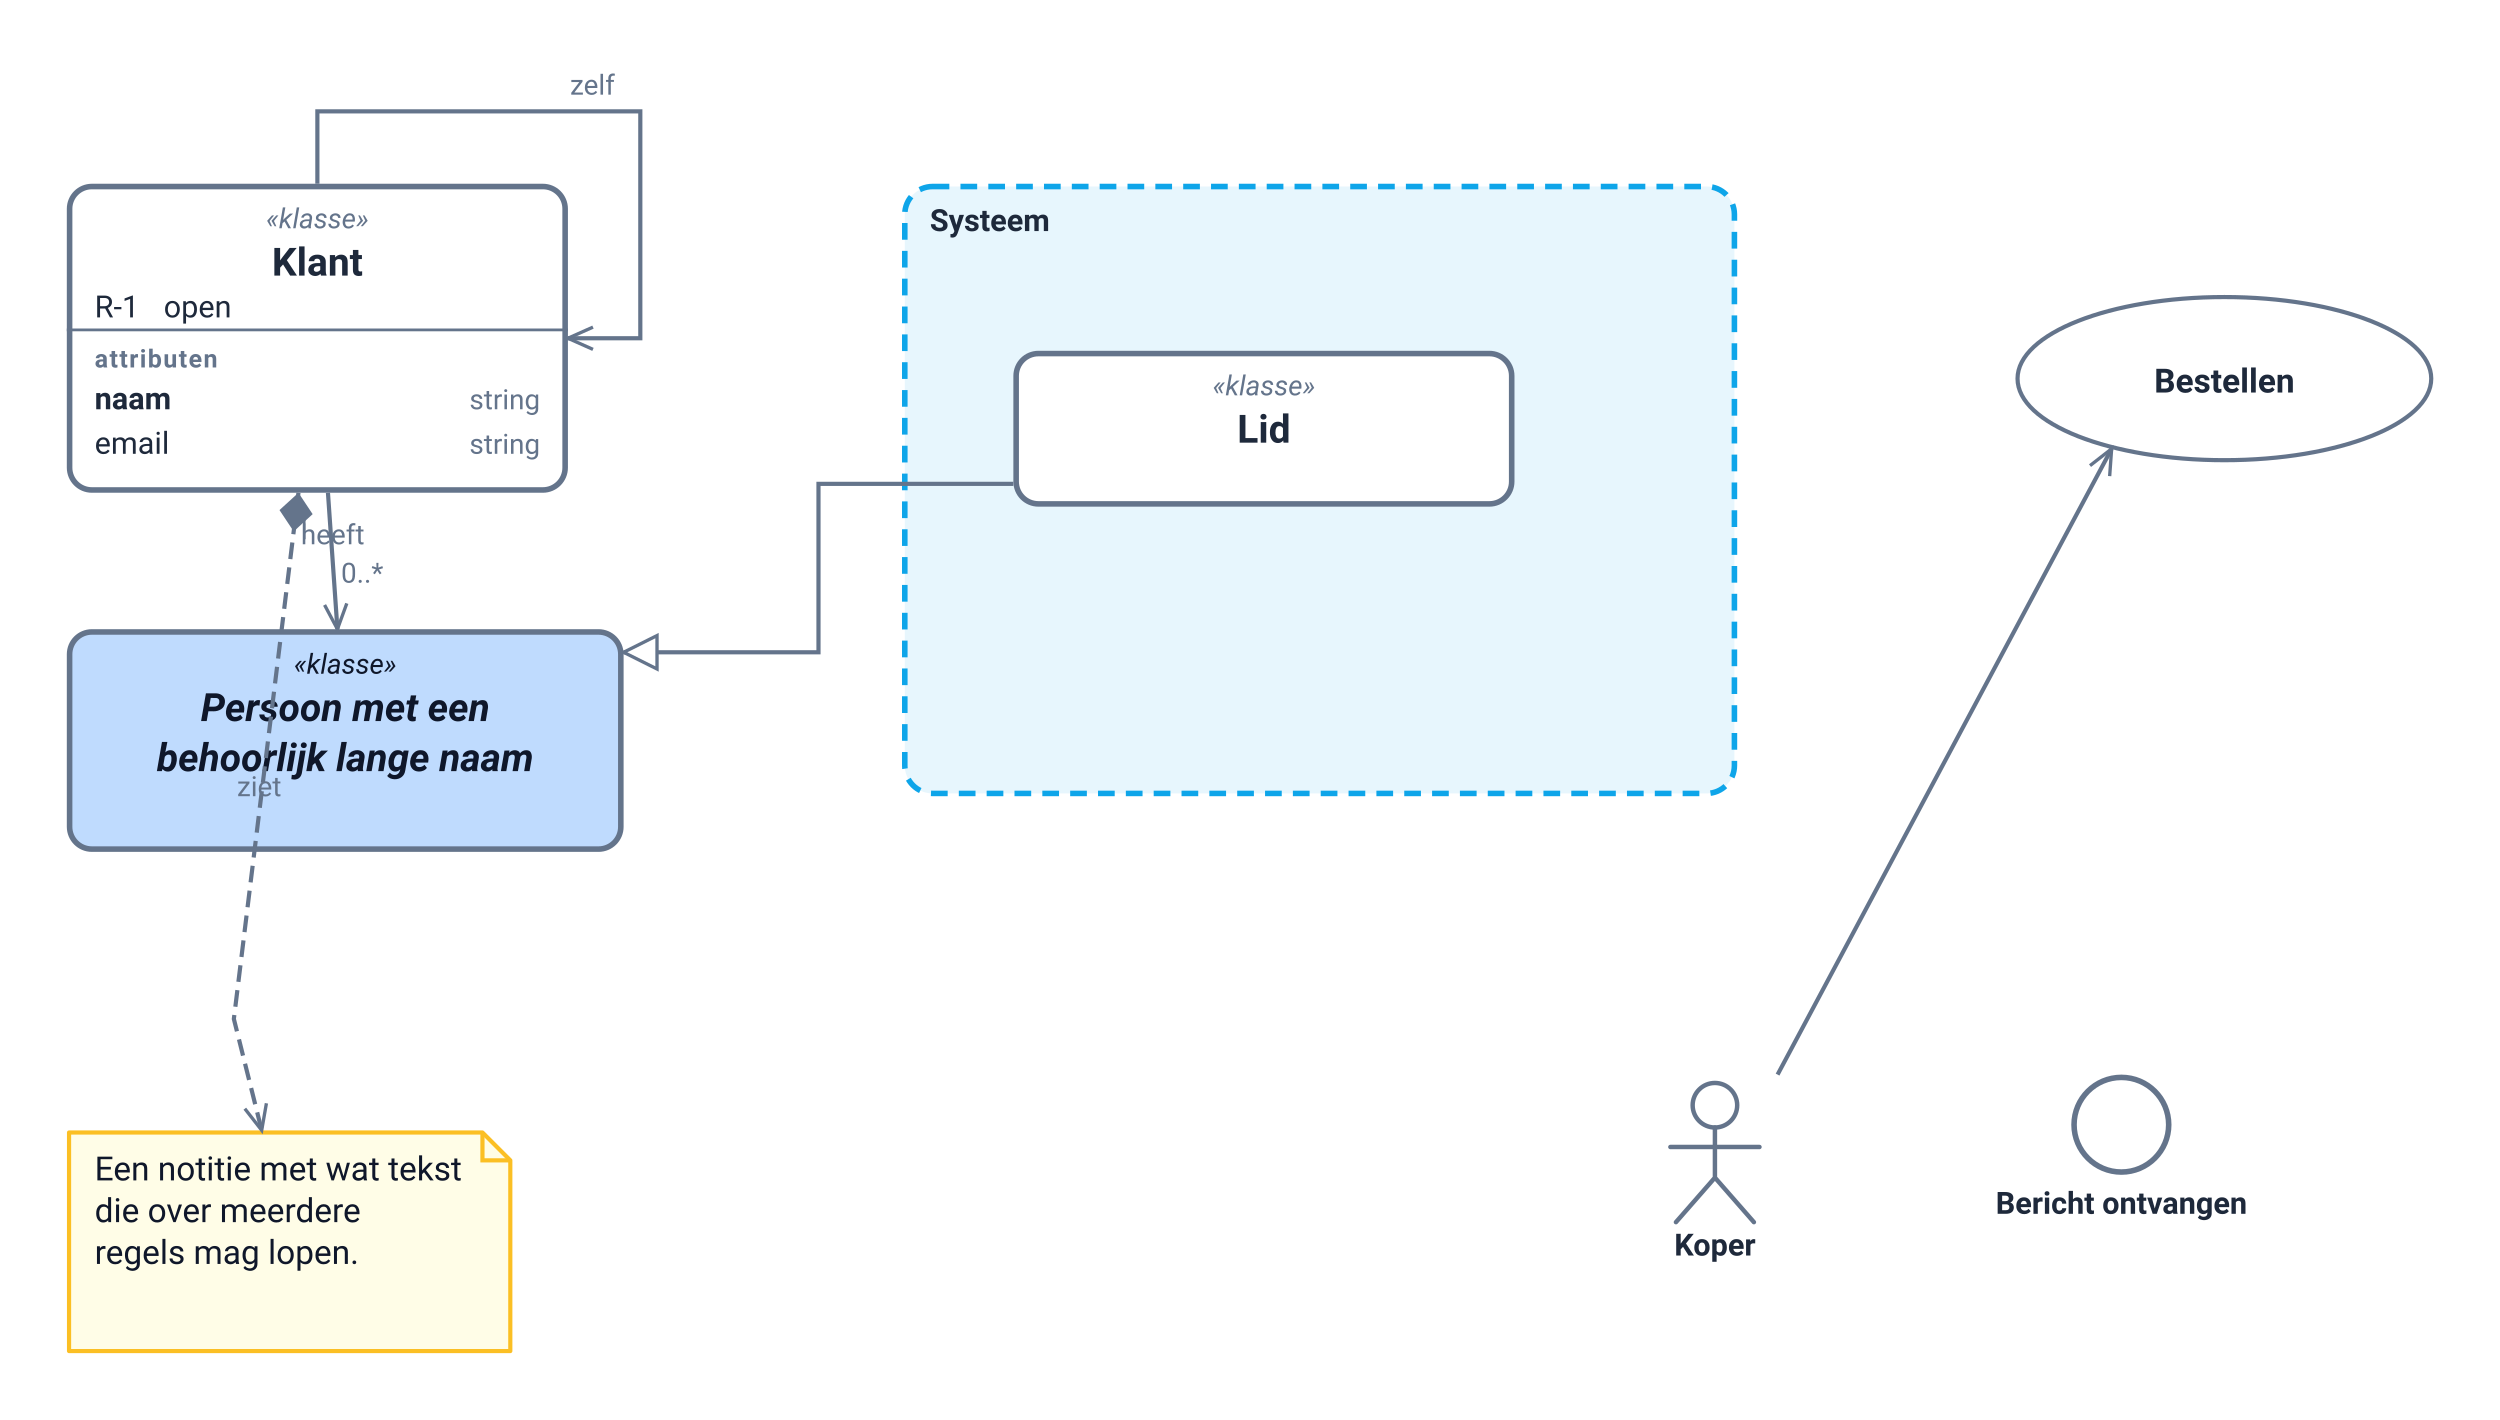
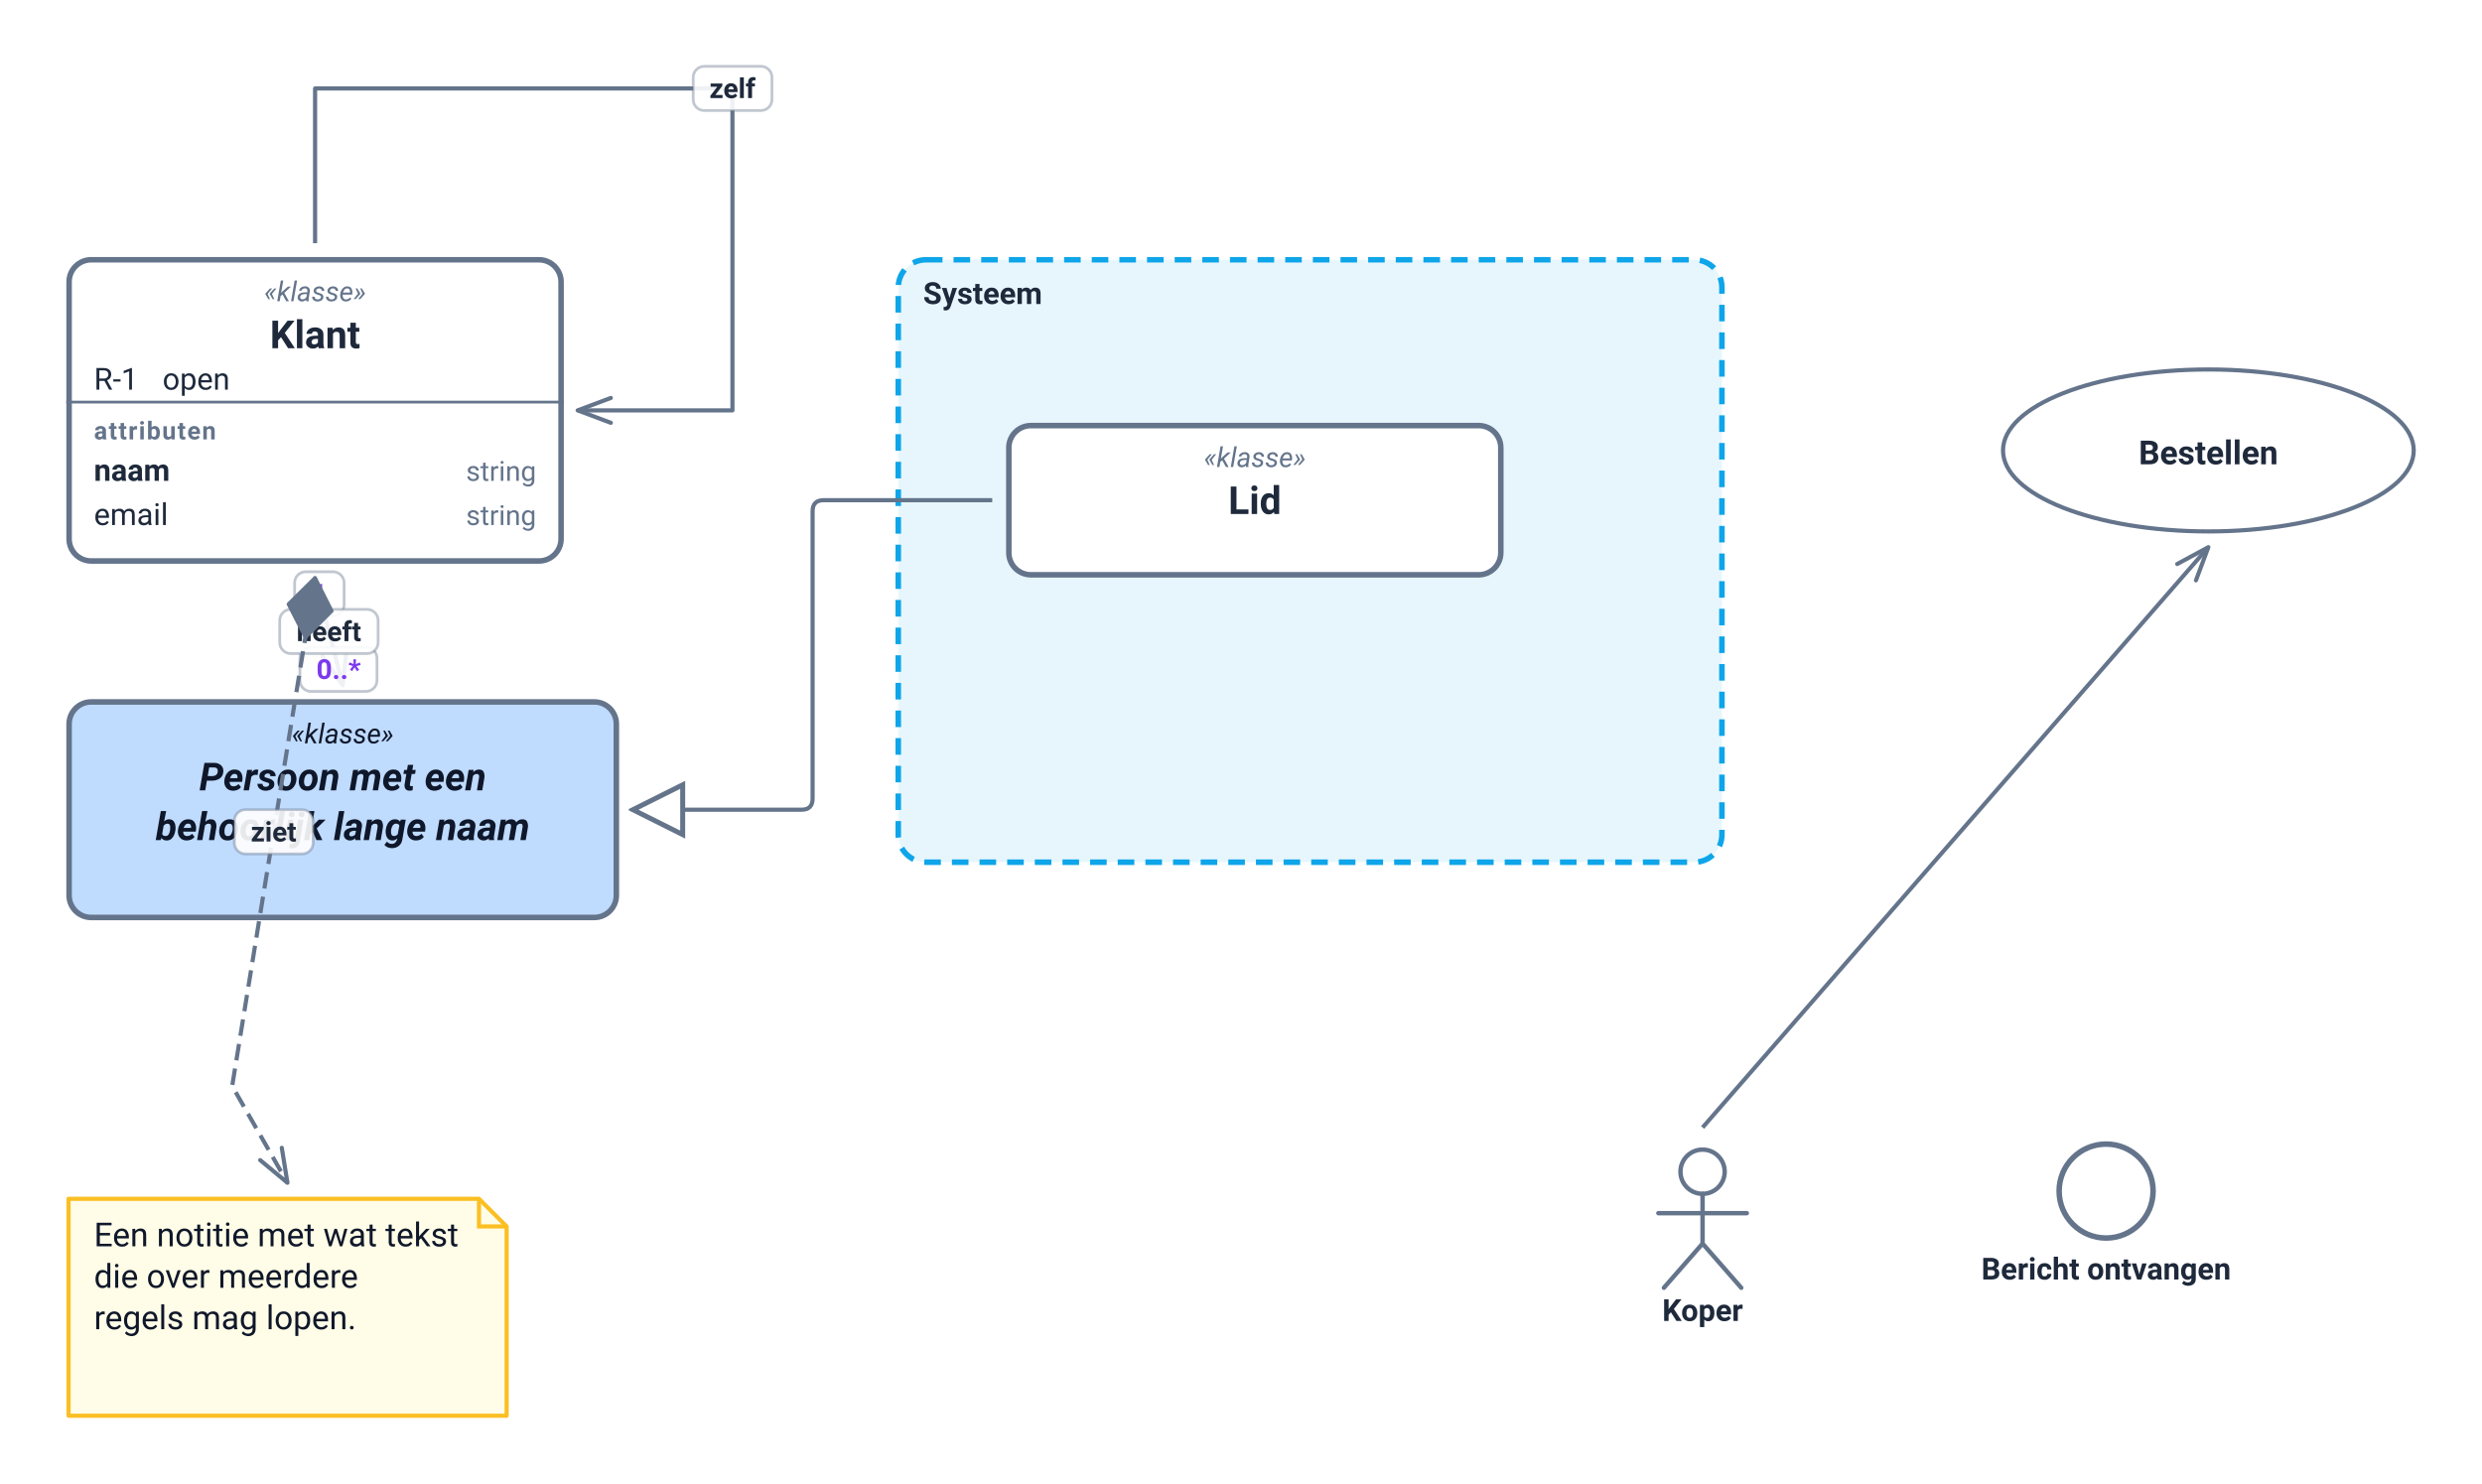
- <svg xmlns="http://www.w3.org/2000/svg" viewBox="-24 -66 898 510" width="898" height="510" role="img" class="omnium-diagram" font-family="ui-sans-serif, system-ui, -apple-system, 'Segoe UI', Roboto, sans-serif" data-tekenaar="vol">
+ <svg xmlns="http://www.w3.org/2000/svg" viewBox="-24 -93 898 537" width="898" height="537" role="img" class="omnium-diagram" font-family="ui-sans-serif, system-ui, -apple-system, 'Segoe UI', Roboto, sans-serif" data-tekenaar="vol">
  <defs>
-     <marker id="p-pijl-open-border64748b" markerWidth="12" markerHeight="10" refX="10" refY="5" orient="auto" markerUnits="userSpaceOnUse">
-       <path d="M 1 1 L 10 5 L 1 9" fill="none" stroke="var(--diagram-border, #64748b)" stroke-width="1.2" />
+     <marker id="p-pijl-open-border64748b" markerWidth="12" markerHeight="10" refX="9" refY="5" orient="auto" markerUnits="strokeWidth">
+       <path d="M 1 2 L 9 5 L 1 8" fill="none" stroke="var(--diagram-border, #64748b)" stroke-width="1" stroke-linecap="round" stroke-linejoin="round" />
    </marker>
-     <marker id="p-driehoek-border64748b" markerWidth="14" markerHeight="14" refX="13" refY="7" orient="auto" markerUnits="userSpaceOnUse">
+     <marker id="p-driehoek-border64748b" markerWidth="14" markerHeight="14" refX="13" refY="7" orient="auto" markerUnits="strokeWidth">
      <path d="M 1 1 L 13 7 L 1 13 Z" fill="var(--diagram-surface, #ffffff)" stroke="var(--diagram-border, #64748b)" stroke-width="1.2" />
-     </marker>
-     <marker id="p-ruit-border64748b-s" markerWidth="16" markerHeight="14" refX="15" refY="7" orient="auto-start-reverse" markerUnits="userSpaceOnUse">
-       <path d="M 1 7 L 8 1 L 15 7 L 8 13 Z" fill="var(--diagram-border, #64748b)" />
    </marker>
  </defs>
  <g class="dc-voorkomens">
    <g class="dc-voorkomen" transform="translate(300 0)" data-element-id="kd" data-element-type="kader">
      <rect x="1" y="1" width="298" height="218" rx="10" fill="#0ea5e9" fill-opacity="0.1" stroke="#0ea5e9" stroke-width="2" stroke-dasharray="6 4" />
      <g class="dc-inhoud">
        <text x="10" y="17" text-anchor="start" font-size="11" font-weight="700" fill="var(--diagram-text, #1e293b)" data-dc-naam="">Systeem</text>
      </g>
    </g>
    <g class="dc-voorkomen" transform="translate(0 0)" data-element-id="k1" data-element-type="klasse">
      <rect x="1" y="1" width="178" height="109" rx="8" fill="var(--diagram-surface, #ffffff)" stroke="var(--diagram-border, #64748b)" stroke-width="2" />
      <g class="dc-inhoud">
        <text x="90" y="16" text-anchor="middle" font-size="10" font-style="italic" fill="var(--diagram-muted, #64748b)" data-dc-stereotype="">«klasse»</text>
        <text x="90" y="33" text-anchor="middle" font-size="14" font-weight="700" fill="var(--diagram-text, #1e293b)" data-dc-naam="">Klant</text>
        <text x="10" y="48" font-size="11" fill="var(--diagram-text, #1e293b)" data-dc-veld="reqId">R-1</text>
        <text x="34.8" y="48" font-size="11" fill="var(--diagram-text, #1e293b)">open</text>
        <line x1="0" y1="52.5" x2="180" y2="52.5" stroke="var(--diagram-border, #64748b)" stroke-width="1" />
        <text x="10" y="66" font-size="9" font-weight="600" letter-spacing="0.5" fill="var(--diagram-muted, #64748b)">attributen</text>
        <text x="10" y="81" font-size="11" fill="var(--diagram-text, #1e293b)" font-weight="700" data-dc-veld="attributen:0">naam</text>
        <text x="170" y="81" text-anchor="end" font-size="10" fill="var(--diagram-muted, #64748b)">string</text>
        <text x="10" y="97" font-size="11" fill="var(--diagram-text, #1e293b)" data-dc-veld="attributen:1">email</text>
        <text x="170" y="97" text-anchor="end" font-size="10" fill="var(--diagram-muted, #64748b)">string</text>
      </g>
    </g>
    <g class="dc-voorkomen" transform="translate(700 40)" data-element-id="u1" data-element-type="usecase">
      <ellipse cx="75" cy="30" rx="74.3" ry="29.3" fill="var(--diagram-surface, #ffffff)" stroke="var(--diagram-border, #64748b)" stroke-width="1.5" />
      <g class="dc-inhoud">
        <text x="75" y="35" text-anchor="middle" font-size="12" font-weight="700" fill="var(--diagram-text, #1e293b)" data-dc-naam="">Bestellen</text>
      </g>
    </g>
    <g class="dc-voorkomen" transform="translate(340 60)" data-element-id="k3" data-element-type="klasse">
      <rect x="1" y="1" width="178" height="54" rx="8" fill="var(--diagram-surface, #ffffff)" stroke="var(--diagram-border, #64748b)" stroke-width="2" />
      <g class="dc-inhoud">
        <text x="90" y="16" text-anchor="middle" font-size="10" font-style="italic" fill="var(--diagram-muted, #64748b)" data-dc-stereotype="">«klasse»</text>
        <text x="90" y="33" text-anchor="middle" font-size="14" font-weight="700" fill="var(--diagram-text, #1e293b)" data-dc-naam="">Lid</text>
      </g>
    </g>
    <g class="dc-voorkomen" transform="translate(0 160)" data-element-id="k2" data-element-type="klasse">
      <rect x="1" y="1" width="198" height="78" rx="8" fill="#bfdbfe" stroke="var(--diagram-border, #64748b)" stroke-width="2" />
      <g class="dc-inhoud">
        <text x="100" y="16" text-anchor="middle" font-size="10" font-style="italic" fill="#0f172a" data-dc-stereotype="">«klasse»</text>
        <text x="100" y="33" text-anchor="middle" font-size="14" font-weight="700" font-style="italic" fill="#0f172a" data-dc-naam="">Persoon met een</text>
        <text x="100" y="51" text-anchor="middle" font-size="14" font-weight="700" font-style="italic" fill="#0f172a">behoorlijk lange naam</text>
      </g>
    </g>
    <g class="dc-voorkomen" transform="translate(560 320)" data-element-id="a1" data-element-type="actor">
      <g>
        <circle cx="32" cy="11" r="8" fill="var(--diagram-surface, #ffffff)" stroke="var(--diagram-border, #64748b)" stroke-width="1.6" />
        <path d="M 32 19 V 37 M 16 26 H 48 M 32 37 L 18 53 M 32 37 L 46 53" fill="none" stroke="var(--diagram-border, #64748b)" stroke-width="1.6" stroke-linecap="round" />
      </g>
      <g class="dc-inhoud">
        <text x="32" y="65" text-anchor="middle" font-size="11" font-weight="700" fill="var(--diagram-text, #1e293b)" data-dc-naam="">Koper</text>
      </g>
    </g>
    <g class="dc-voorkomen" transform="translate(720 320)" data-element-id="e1" data-element-type="event">
      <g>
        <circle cx="18" cy="18" r="17" fill="var(--diagram-surface, #ffffff)" stroke="var(--diagram-border, #64748b)" stroke-width="2" />
      </g>
      <text class="dc-buitenlabel" x="18" y="50" text-anchor="middle" font-size="11" font-weight="600" fill="var(--diagram-text, #1e293b)" data-dc-naam="">Bericht ontvangen</text>
    </g>
    <g class="dc-voorkomen" transform="translate(0 340)" data-element-id="n1" data-element-type="notitie">
      <g>
        <path d="M 0.8 0.8 H 149.3 L 159.3 10.8 V 79.3 H 0.8 Z" fill="#fffde7" stroke="#fbbf24" stroke-width="1.5" stroke-linejoin="round" />
        <path d="M 149.3 0.8 V 10.8 H 159.3" fill="none" stroke="#fbbf24" stroke-width="1.5" />
      </g>
      <g class="dc-inhoud">
        <text x="10" y="18" font-size="12" fill="#0f172a" text-anchor="start">Een notitie met wat tekst</text>
        <text x="10" y="33" font-size="12" fill="#0f172a" text-anchor="start">die over meerdere</text>
        <text x="10" y="48" font-size="12" fill="#0f172a" text-anchor="start">regels mag lopen.</text>
      </g>
    </g>
  </g>
  <g class="dc-lijnen">
-     <path class="dc-lijn" data-connector-id="c1" d="M 93.8 111 L 97.2 160" fill="none" stroke="var(--diagram-border, #64748b)" stroke-width="1.5" marker-end="url(#p-pijl-open-border64748b)" />
-     <text x="85" y="127.7" text-anchor="middle" font-size="10" fill="var(--diagram-muted, #64748b)">1</text>
-     <text x="106.1" y="143.3" text-anchor="middle" font-size="10" fill="var(--diagram-muted, #64748b)">0..*</text>
-     <text x="95.5" y="129.5" text-anchor="middle" font-size="10" fill="var(--diagram-muted, #64748b)" data-dc-veld="connector:c1:naam">heeft</text>
-     <path class="dc-lijn" data-connector-id="c2" d="M 340 107.8 L 328 107.8 L 270 107.8 L 270 168.3 L 212 168.3 L 200 168.3" fill="none" stroke="var(--diagram-border, #64748b)" stroke-width="1.5" marker-end="url(#p-driehoek-border64748b)" />
-     <path class="dc-lijn" data-connector-id="c4" d="M 83.2 111 L 60 300 L 70 340" fill="none" stroke="var(--diagram-border, #64748b)" stroke-width="1.5" stroke-dasharray="6 3" marker-end="url(#p-pijl-open-border64748b)" marker-start="url(#p-ruit-border64748b-s)" />
-     <text x="69.1" y="220" text-anchor="middle" font-size="10" fill="var(--diagram-muted, #64748b)" data-dc-veld="connector:c4:naam">ziet</text>
-     <path class="dc-lijn" data-connector-id="c5" d="M 90 0 L 90 -26 L 206 -26 L 206 55.5 L 180 55.5" fill="none" stroke="var(--diagram-border, #64748b)" stroke-width="1.5" marker-end="url(#p-pijl-open-border64748b)" />
-     <text x="188.8" y="-32" text-anchor="middle" font-size="10" fill="var(--diagram-muted, #64748b)" data-dc-veld="connector:c5:naam">zelf</text>
-     <path class="dc-lijn" data-connector-id="c6" d="M 614.5 320 L 734.5 95.2" fill="none" stroke="var(--diagram-border, #64748b)" stroke-width="1.5" marker-end="url(#p-pijl-open-border64748b)" />
+     <path class="dc-lijn" data-connector-id="c1" d="M 90,116L 100,155" fill="none" stroke="var(--diagram-border, #64748b)" stroke-width="1.5" stroke-linejoin="round" marker-end="url(#p-pijl-open-border64748b)" />
+     <rect x="82.6" y="113.9" width="17.9" height="16" rx="4" fill="var(--diagram-surface, #ffffff)" fill-opacity="0.9" stroke="var(--diagram-border, #64748b)" stroke-opacity="0.4" />
+     <text x="91.5" y="125.4" text-anchor="middle" font-size="10" fill="#7c3aed" font-weight="600">1</text>
+     <rect x="84.5" y="141.2" width="27.9" height="16" rx="4" fill="var(--diagram-surface, #ffffff)" fill-opacity="0.9" stroke="var(--diagram-border, #64748b)" stroke-opacity="0.4" />
+     <text x="98.5" y="152.7" text-anchor="middle" font-size="10" fill="#7c3aed" font-weight="600">0..*</text>
+     <rect x="77.2" y="127.5" width="35.6" height="16" rx="4" fill="var(--diagram-surface, #ffffff)" fill-opacity="0.9" stroke="var(--diagram-border, #64748b)" stroke-opacity="0.4" />
+     <text x="95" y="139" text-anchor="middle" font-size="10" fill="var(--diagram-text, #1e293b)" font-weight="600" data-dc-veld="connector:c1:naam">heeft</text>
+     <path class="dc-lijn" data-connector-id="c2" d="M335 88L315 88L 274,88Q 270,88 270,92L 270,196Q 270,200 266,200L225 200L205 200" fill="none" stroke="var(--diagram-border, #64748b)" stroke-width="1.5" stroke-linejoin="round" marker-end="url(#p-driehoek-border64748b)" />
+     <path class="dc-lijn" data-connector-id="c4" d="M 90 116 L 60 300 L 80 335" fill="none" stroke="var(--diagram-border, #64748b)" stroke-width="1.5" stroke-linejoin="round" stroke-dasharray="6 3" marker-end="url(#p-pijl-open-border64748b)" />
+     <polygon points="90,116 80.3,125.6 86.5,137.7 96.1,128.1" fill="var(--diagram-border, #64748b)" stroke="var(--diagram-border, #64748b)" stroke-width="1.2" stroke-linejoin="round" />
+     <rect x="60.8" y="200" width="28.5" height="16" rx="4" fill="var(--diagram-surface, #ffffff)" fill-opacity="0.9" stroke="var(--diagram-border, #64748b)" stroke-opacity="0.4" />
+     <text x="75" y="211.5" text-anchor="middle" font-size="10" fill="var(--diagram-text, #1e293b)" font-weight="600" data-dc-veld="connector:c4:naam">ziet</text>
+     <path class="dc-lijn" data-connector-id="c5" d="M 90 -5 L 90 -61 L 241 -61 L 241 55.5 L 185 55.5" fill="none" stroke="var(--diagram-border, #64748b)" stroke-width="1.5" stroke-linejoin="round" marker-end="url(#p-pijl-open-border64748b)" />
+     <rect x="226.8" y="-69" width="28.5" height="16" rx="4" fill="var(--diagram-surface, #ffffff)" fill-opacity="0.9" stroke="var(--diagram-border, #64748b)" stroke-opacity="0.4" />
+     <text x="241" y="-57.5" text-anchor="middle" font-size="10" fill="var(--diagram-text, #1e293b)" font-weight="600" data-dc-veld="connector:c5:naam">zelf</text>
+     <path class="dc-lijn" data-connector-id="c6" d="M 592,315L 775,105" fill="none" stroke="var(--diagram-border, #64748b)" stroke-width="1.5" stroke-linejoin="round" marker-end="url(#p-pijl-open-border64748b)" />
  </g>
</svg>
